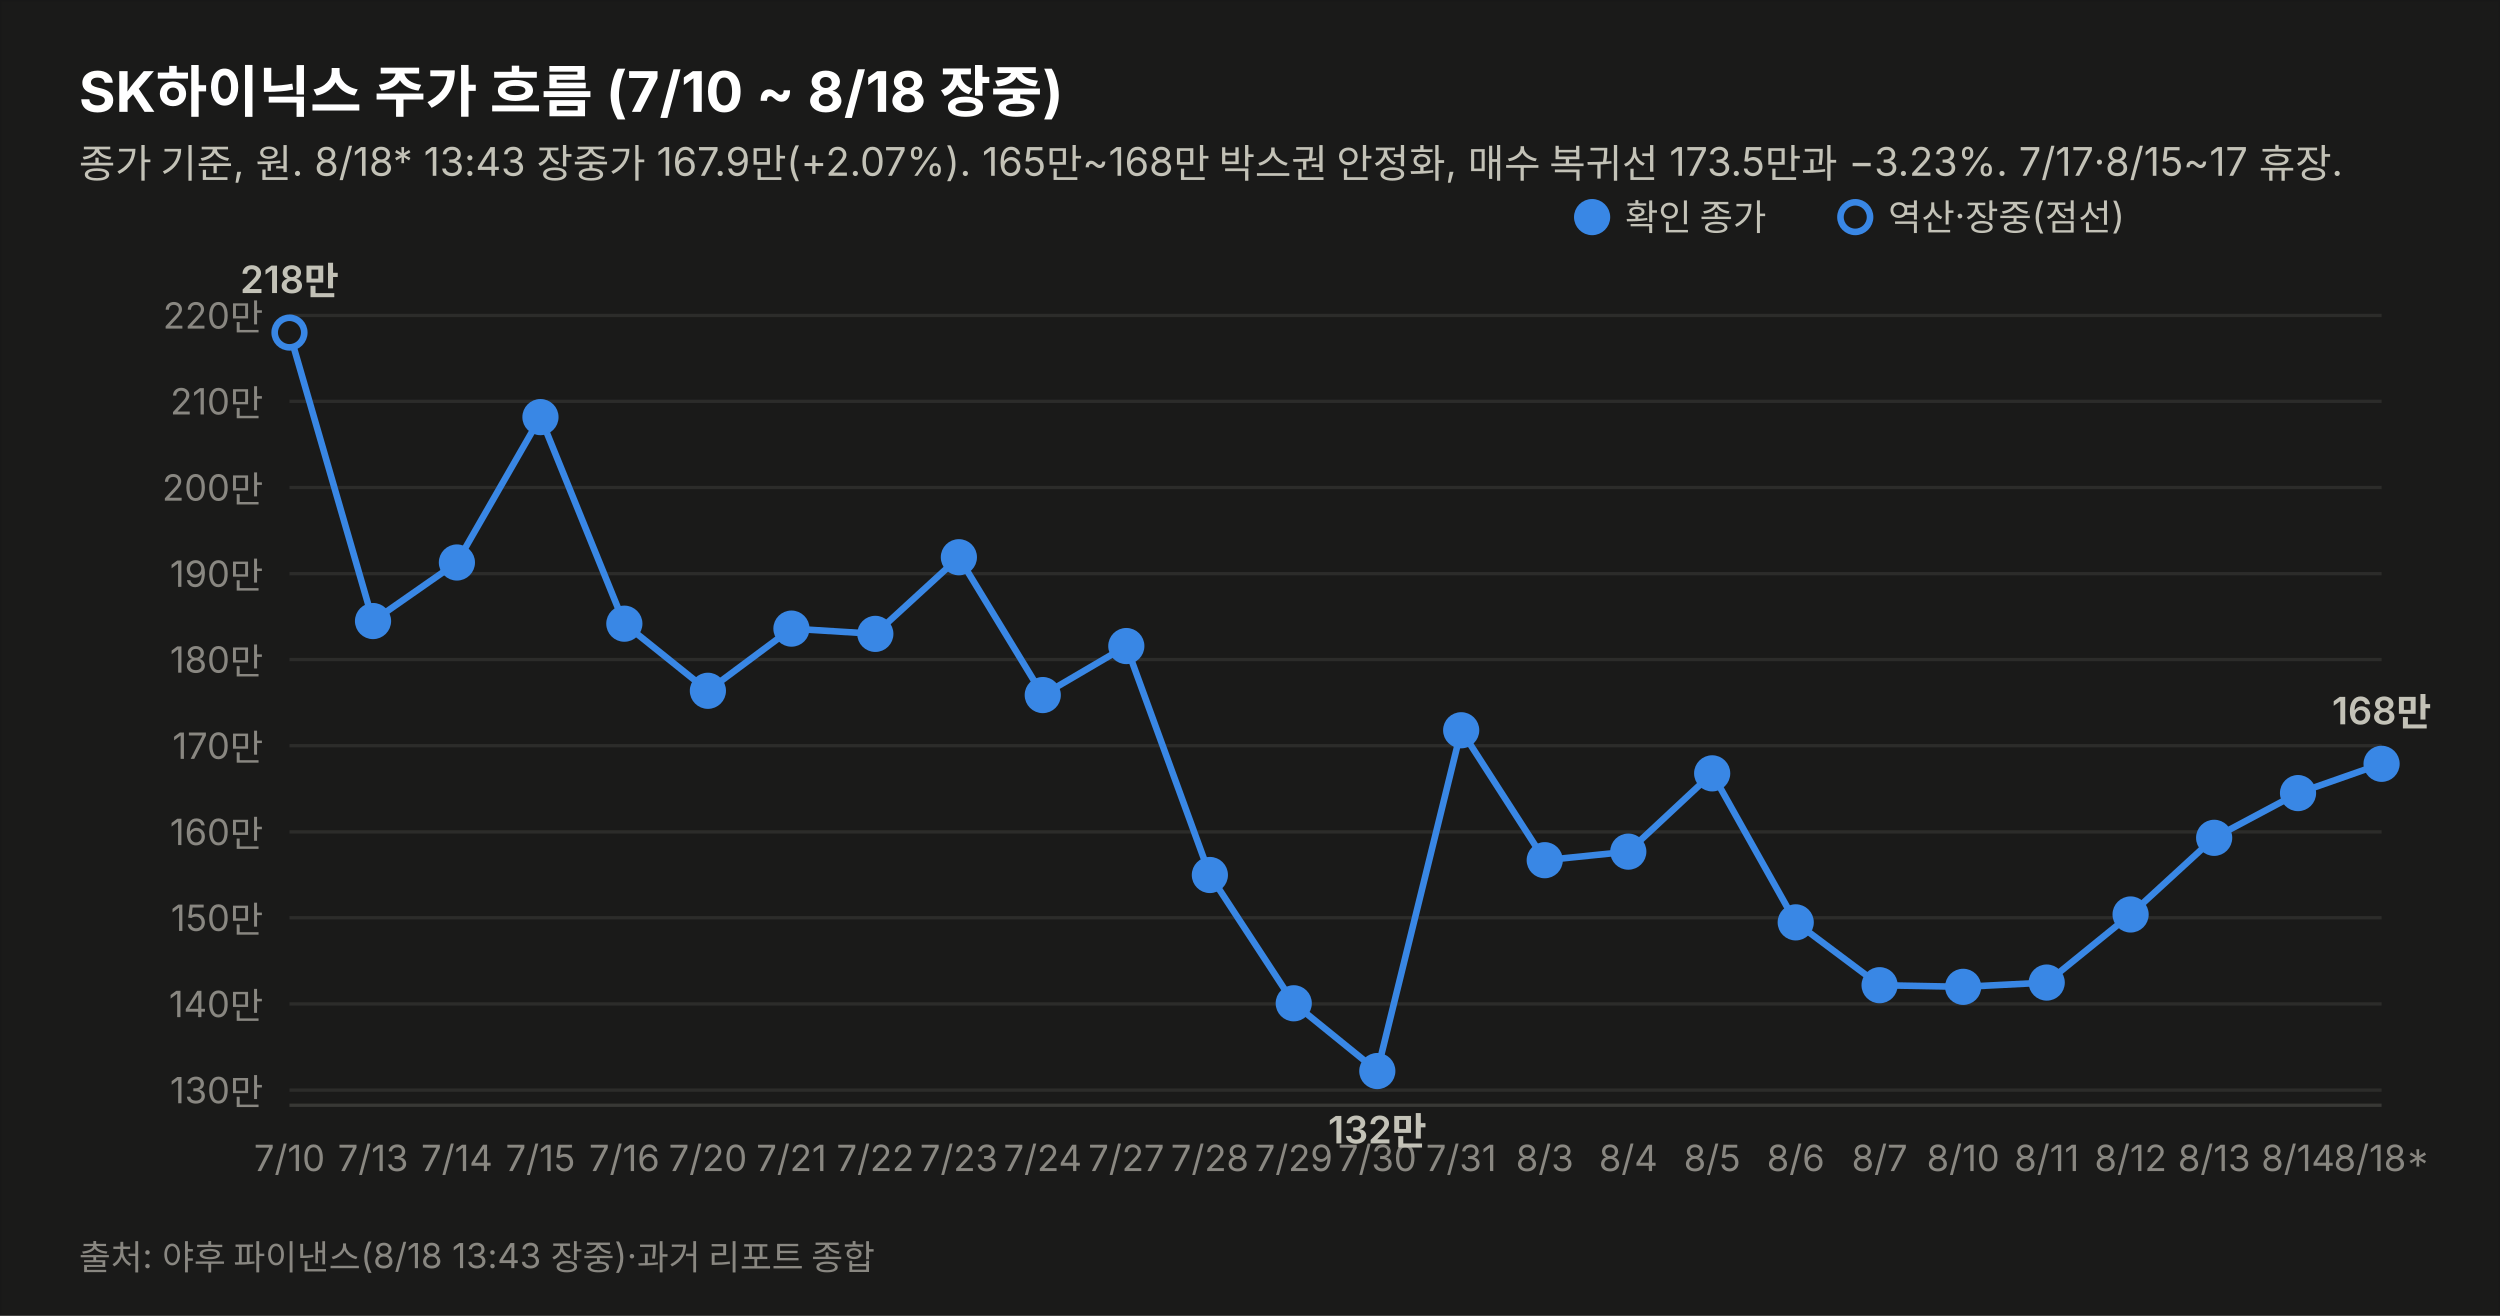
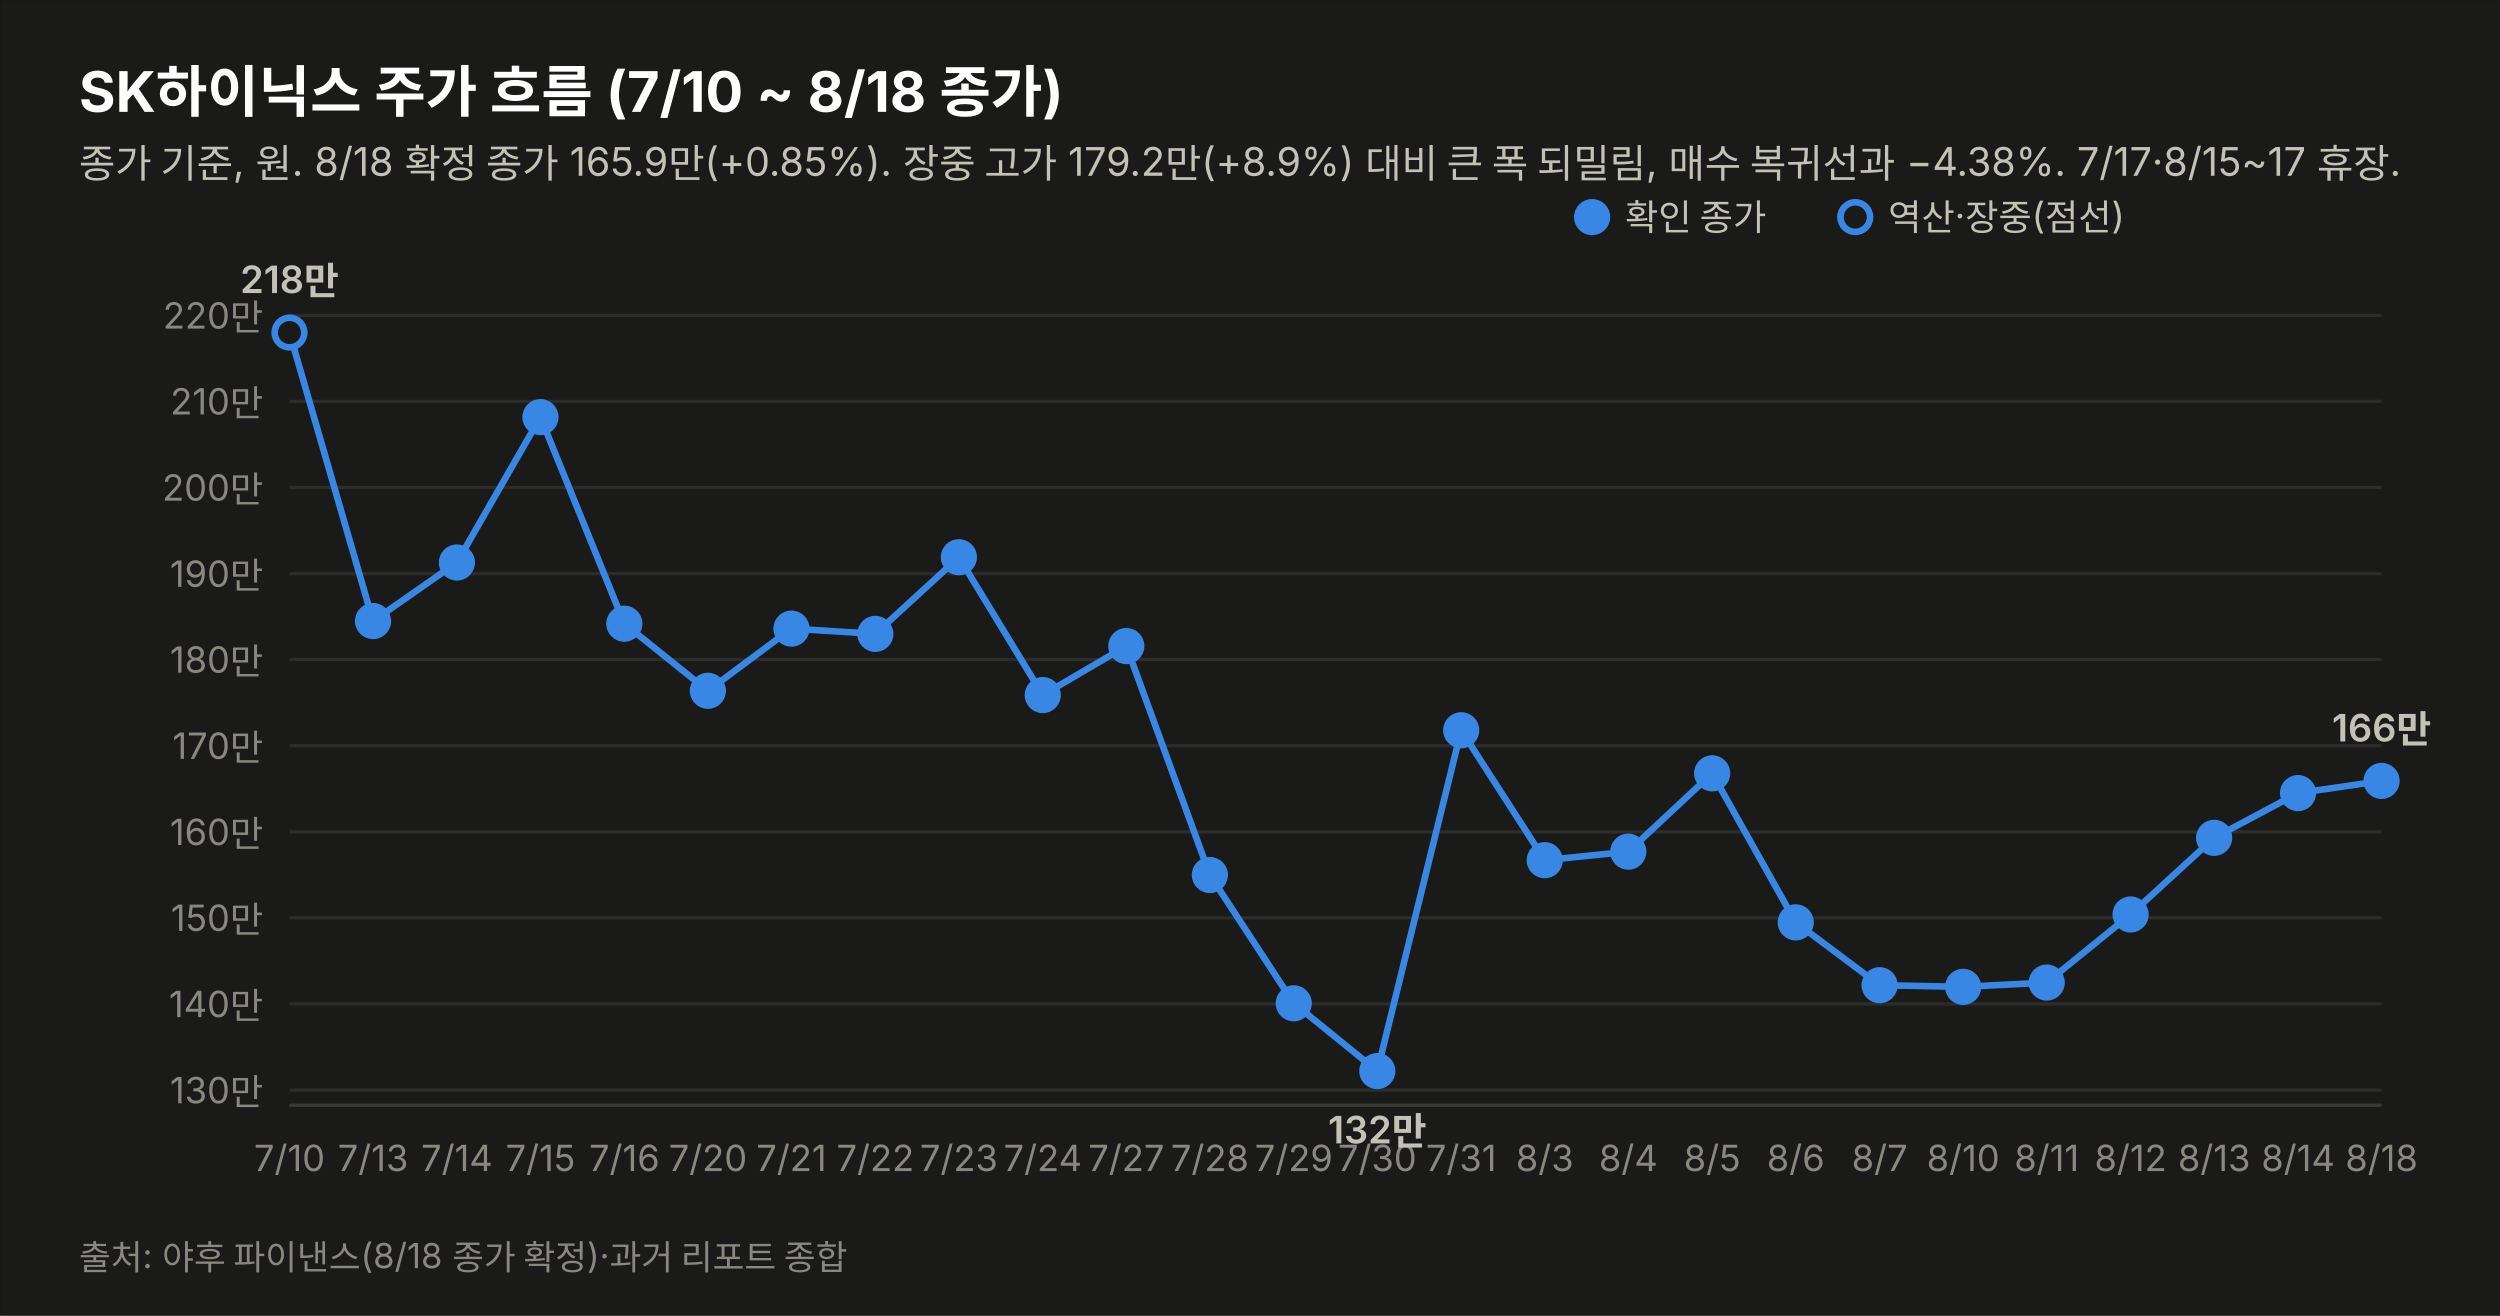
<svg xmlns="http://www.w3.org/2000/svg" width="760" height="400" viewBox="0 0 760 400" font-family="system-ui,-apple-system,&quot;Segoe UI&quot;,&quot;Malgun Gothic&quot;,&quot;Apple SD Gothic Neo&quot;,sans-serif">
  <rect width="760" height="400" fill="#1a1a19" stroke="rgba(11,11,11,0.10)" />
-   <text x="24" y="34" font-size="17" font-weight="700" fill="#ffffff">SK하이닉스 주가 흐름 (7/10 ~ 8/18 장중)</text>
-   <text x="24" y="54" font-size="12" fill="#c3c2b7">종가 기준, 원. 8/18* 13:43 장중가 167.9만(+2.07%). 165만~168만 박스권 안정화, 매수 복귀선 173.5만과 −3.23%. 7/17·8/15~17 휴장.</text>
+   <text x="24" y="34" font-size="17" font-weight="700" fill="#ffffff">SK하이닉스 주가 흐름 (7/10 ~ 8/18 종가)</text>
+   <text x="24" y="54" font-size="12" fill="#c3c2b7">종가 기준, 원. 8/18 확정 종가 165.9만(+0.85%). 장중 고가 179.2만(+8.9%) 대비 큰 폭 되밀림, 매수 복귀선과 −4.38%. 7/17·8/15~17 휴장.</text>
  <line x1="88" y1="331.4" x2="724" y2="331.4" stroke="#2c2c2a" stroke-width="1" />
  <text x="80" y="335.4" font-size="11" fill="#898781" text-anchor="end" style="font-variant-numeric:tabular-nums">130만</text>
  <line x1="88" y1="305.2" x2="724" y2="305.2" stroke="#2c2c2a" stroke-width="1" />
  <text x="80" y="309.2" font-size="11" fill="#898781" text-anchor="end" style="font-variant-numeric:tabular-nums">140만</text>
  <line x1="88" y1="279.0" x2="724" y2="279.0" stroke="#2c2c2a" stroke-width="1" />
  <text x="80" y="283.0" font-size="11" fill="#898781" text-anchor="end" style="font-variant-numeric:tabular-nums">150만</text>
  <line x1="88" y1="252.9" x2="724" y2="252.9" stroke="#2c2c2a" stroke-width="1" />
  <text x="80" y="256.9" font-size="11" fill="#898781" text-anchor="end" style="font-variant-numeric:tabular-nums">160만</text>
  <line x1="88" y1="226.7" x2="724" y2="226.7" stroke="#2c2c2a" stroke-width="1" />
  <text x="80" y="230.7" font-size="11" fill="#898781" text-anchor="end" style="font-variant-numeric:tabular-nums">170만</text>
  <line x1="88" y1="200.5" x2="724" y2="200.5" stroke="#2c2c2a" stroke-width="1" />
  <text x="80" y="204.5" font-size="11" fill="#898781" text-anchor="end" style="font-variant-numeric:tabular-nums">180만</text>
  <line x1="88" y1="174.4" x2="724" y2="174.4" stroke="#2c2c2a" stroke-width="1" />
  <text x="80" y="178.4" font-size="11" fill="#898781" text-anchor="end" style="font-variant-numeric:tabular-nums">190만</text>
  <line x1="88" y1="148.2" x2="724" y2="148.2" stroke="#2c2c2a" stroke-width="1" />
  <text x="80" y="152.2" font-size="11" fill="#898781" text-anchor="end" style="font-variant-numeric:tabular-nums">200만</text>
  <line x1="88" y1="122.0" x2="724" y2="122.0" stroke="#2c2c2a" stroke-width="1" />
  <text x="80" y="126.0" font-size="11" fill="#898781" text-anchor="end" style="font-variant-numeric:tabular-nums">210만</text>
  <line x1="88" y1="95.9" x2="724" y2="95.9" stroke="#2c2c2a" stroke-width="1" />
  <text x="80" y="99.9" font-size="11" fill="#898781" text-anchor="end" style="font-variant-numeric:tabular-nums">220만</text>
  <line x1="88" y1="336" x2="724" y2="336" stroke="#383835" stroke-width="1" />
-   <path d="M88.0,101.1 L113.4,188.8 L138.9,171.0 L164.3,126.8 L189.8,189.6 L215.2,210.0 L240.6,191.1 L266.1,192.7 L291.5,169.4 L317.0,211.3 L342.4,196.4 L367.8,266.0 L393.3,305.0 L418.7,325.6 L444.2,222.0 L469.6,261.5 L495.0,258.9 L520.5,235.1 L545.9,280.4 L571.4,299.5 L596.8,300.0 L622.2,298.7 L647.7,278.0 L673.1,254.7 L698.6,241.1 L724.0,232.2" fill="none" stroke="#3987e5" stroke-width="2" />
+   <path d="M88.0,101.1 L113.4,188.8 L138.9,171.0 L164.3,126.8 L189.8,189.6 L215.2,210.0 L240.6,191.1 L266.1,192.7 L291.5,169.4 L317.0,211.3 L342.4,196.4 L367.8,266.0 L393.3,305.0 L418.7,325.6 L444.2,222.0 L469.6,261.5 L495.0,258.9 L520.5,235.1 L545.9,280.4 L571.4,299.5 L596.8,300.0 L622.2,298.7 L647.7,278.0 L673.1,254.7 L698.6,241.1 L724.0,237.4" fill="none" stroke="#3987e5" stroke-width="2" />
  <circle cx="88.0" cy="101.1" r="4.5" fill="#1a1a19" stroke="#3987e5" stroke-width="2" />
  <text x="88.0" y="356" font-size="11" fill="#898781" text-anchor="middle">7/10</text>
  <text x="88.0" y="89.1" font-size="11.5" font-weight="600" fill="#c3c2b7" text-anchor="middle" style="font-variant-numeric:tabular-nums">218만</text>
  <circle cx="113.4" cy="188.8" r="4.5" fill="#3987e5" stroke="#3987e5" stroke-width="2" />
  <text x="113.4" y="356" font-size="11" fill="#898781" text-anchor="middle">7/13</text>
  <circle cx="138.9" cy="171.0" r="4.5" fill="#3987e5" stroke="#3987e5" stroke-width="2" />
  <text x="138.9" y="356" font-size="11" fill="#898781" text-anchor="middle">7/14</text>
  <circle cx="164.3" cy="126.8" r="4.5" fill="#3987e5" stroke="#3987e5" stroke-width="2" />
  <text x="164.3" y="356" font-size="11" fill="#898781" text-anchor="middle">7/15</text>
  <circle cx="189.8" cy="189.6" r="4.5" fill="#3987e5" stroke="#3987e5" stroke-width="2" />
  <text x="189.8" y="356" font-size="11" fill="#898781" text-anchor="middle">7/16</text>
  <circle cx="215.2" cy="210.0" r="4.5" fill="#3987e5" stroke="#3987e5" stroke-width="2" />
  <text x="215.2" y="356" font-size="11" fill="#898781" text-anchor="middle">7/20</text>
  <circle cx="240.6" cy="191.1" r="4.5" fill="#3987e5" stroke="#3987e5" stroke-width="2" />
  <text x="240.6" y="356" font-size="11" fill="#898781" text-anchor="middle">7/21</text>
  <circle cx="266.1" cy="192.7" r="4.5" fill="#3987e5" stroke="#3987e5" stroke-width="2" />
  <text x="266.1" y="356" font-size="11" fill="#898781" text-anchor="middle">7/22</text>
  <circle cx="291.5" cy="169.4" r="4.5" fill="#3987e5" stroke="#3987e5" stroke-width="2" />
  <text x="291.5" y="356" font-size="11" fill="#898781" text-anchor="middle">7/23</text>
  <circle cx="317.0" cy="211.3" r="4.5" fill="#3987e5" stroke="#3987e5" stroke-width="2" />
  <text x="317.0" y="356" font-size="11" fill="#898781" text-anchor="middle">7/24</text>
  <circle cx="342.4" cy="196.4" r="4.5" fill="#3987e5" stroke="#3987e5" stroke-width="2" />
  <text x="342.4" y="356" font-size="11" fill="#898781" text-anchor="middle">7/27</text>
  <circle cx="367.8" cy="266.0" r="4.5" fill="#3987e5" stroke="#3987e5" stroke-width="2" />
  <text x="367.8" y="356" font-size="11" fill="#898781" text-anchor="middle">7/28</text>
  <circle cx="393.3" cy="305.0" r="4.5" fill="#3987e5" stroke="#3987e5" stroke-width="2" />
  <text x="393.3" y="356" font-size="11" fill="#898781" text-anchor="middle">7/29</text>
  <circle cx="418.7" cy="325.6" r="4.5" fill="#3987e5" stroke="#3987e5" stroke-width="2" />
  <text x="418.7" y="356" font-size="11" fill="#898781" text-anchor="middle">7/30</text>
  <text x="418.7" y="347.6" font-size="11.5" font-weight="600" fill="#c3c2b7" text-anchor="middle" style="font-variant-numeric:tabular-nums">132만</text>
  <circle cx="444.2" cy="222.0" r="4.5" fill="#3987e5" stroke="#3987e5" stroke-width="2" />
  <text x="444.2" y="356" font-size="11" fill="#898781" text-anchor="middle">7/31</text>
  <circle cx="469.6" cy="261.5" r="4.5" fill="#3987e5" stroke="#3987e5" stroke-width="2" />
  <text x="469.6" y="356" font-size="11" fill="#898781" text-anchor="middle">8/3</text>
  <circle cx="495.0" cy="258.9" r="4.5" fill="#3987e5" stroke="#3987e5" stroke-width="2" />
  <text x="495.0" y="356" font-size="11" fill="#898781" text-anchor="middle">8/4</text>
  <circle cx="520.5" cy="235.1" r="4.5" fill="#3987e5" stroke="#3987e5" stroke-width="2" />
  <text x="520.5" y="356" font-size="11" fill="#898781" text-anchor="middle">8/5</text>
  <circle cx="545.9" cy="280.4" r="4.5" fill="#3987e5" stroke="#3987e5" stroke-width="2" />
  <text x="545.9" y="356" font-size="11" fill="#898781" text-anchor="middle">8/6</text>
  <circle cx="571.4" cy="299.5" r="4.5" fill="#3987e5" stroke="#3987e5" stroke-width="2" />
  <text x="571.4" y="356" font-size="11" fill="#898781" text-anchor="middle">8/7</text>
  <circle cx="596.8" cy="300.0" r="4.5" fill="#3987e5" stroke="#3987e5" stroke-width="2" />
  <text x="596.8" y="356" font-size="11" fill="#898781" text-anchor="middle">8/10</text>
  <circle cx="622.2" cy="298.7" r="4.5" fill="#3987e5" stroke="#3987e5" stroke-width="2" />
  <text x="622.2" y="356" font-size="11" fill="#898781" text-anchor="middle">8/11</text>
  <circle cx="647.7" cy="278.0" r="4.5" fill="#3987e5" stroke="#3987e5" stroke-width="2" />
  <text x="647.7" y="356" font-size="11" fill="#898781" text-anchor="middle">8/12</text>
  <circle cx="673.1" cy="254.7" r="4.5" fill="#3987e5" stroke="#3987e5" stroke-width="2" />
  <text x="673.1" y="356" font-size="11" fill="#898781" text-anchor="middle">8/13</text>
  <circle cx="698.6" cy="241.1" r="4.5" fill="#3987e5" stroke="#3987e5" stroke-width="2" />
  <text x="698.6" y="356" font-size="11" fill="#898781" text-anchor="middle">8/14</text>
-   <circle cx="724.0" cy="232.2" r="4.5" fill="#3987e5" stroke="#3987e5" stroke-width="2" />
-   <text x="724.0" y="356" font-size="11" fill="#898781" text-anchor="middle">8/18*</text>
-   <text x="724.0" y="220.2" font-size="11.5" font-weight="600" fill="#c3c2b7" text-anchor="middle" style="font-variant-numeric:tabular-nums">168만</text>
+   <circle cx="724.0" cy="237.4" r="4.5" fill="#3987e5" stroke="#3987e5" stroke-width="2" />
+   <text x="724.0" y="356" font-size="11" fill="#898781" text-anchor="middle">8/18</text>
+   <text x="724.0" y="225.4" font-size="11.5" font-weight="600" fill="#c3c2b7" text-anchor="middle" style="font-variant-numeric:tabular-nums">166만</text>
  <circle cx="484" cy="66" r="4.5" fill="#3987e5" stroke="#3987e5" stroke-width="2" />
  <text x="494" y="70" font-size="11" fill="#c3c2b7">확인 종가</text>
  <circle cx="564" cy="66" r="4.5" fill="#1a1a19" stroke="#3987e5" stroke-width="2" />
  <text x="574" y="70" font-size="11" fill="#c3c2b7">역산·장중(점선)</text>
-   <text x="24" y="386" font-size="10.5" fill="#898781">출처: 야후 파이낸스(8/18 13:43 장중)·과거 리포트 종합</text>
+   <text x="24" y="386" font-size="10.5" fill="#898781">출처: 야후 파이낸스(8/18 종가 확정)·과거 리포트 종합</text>
</svg>
